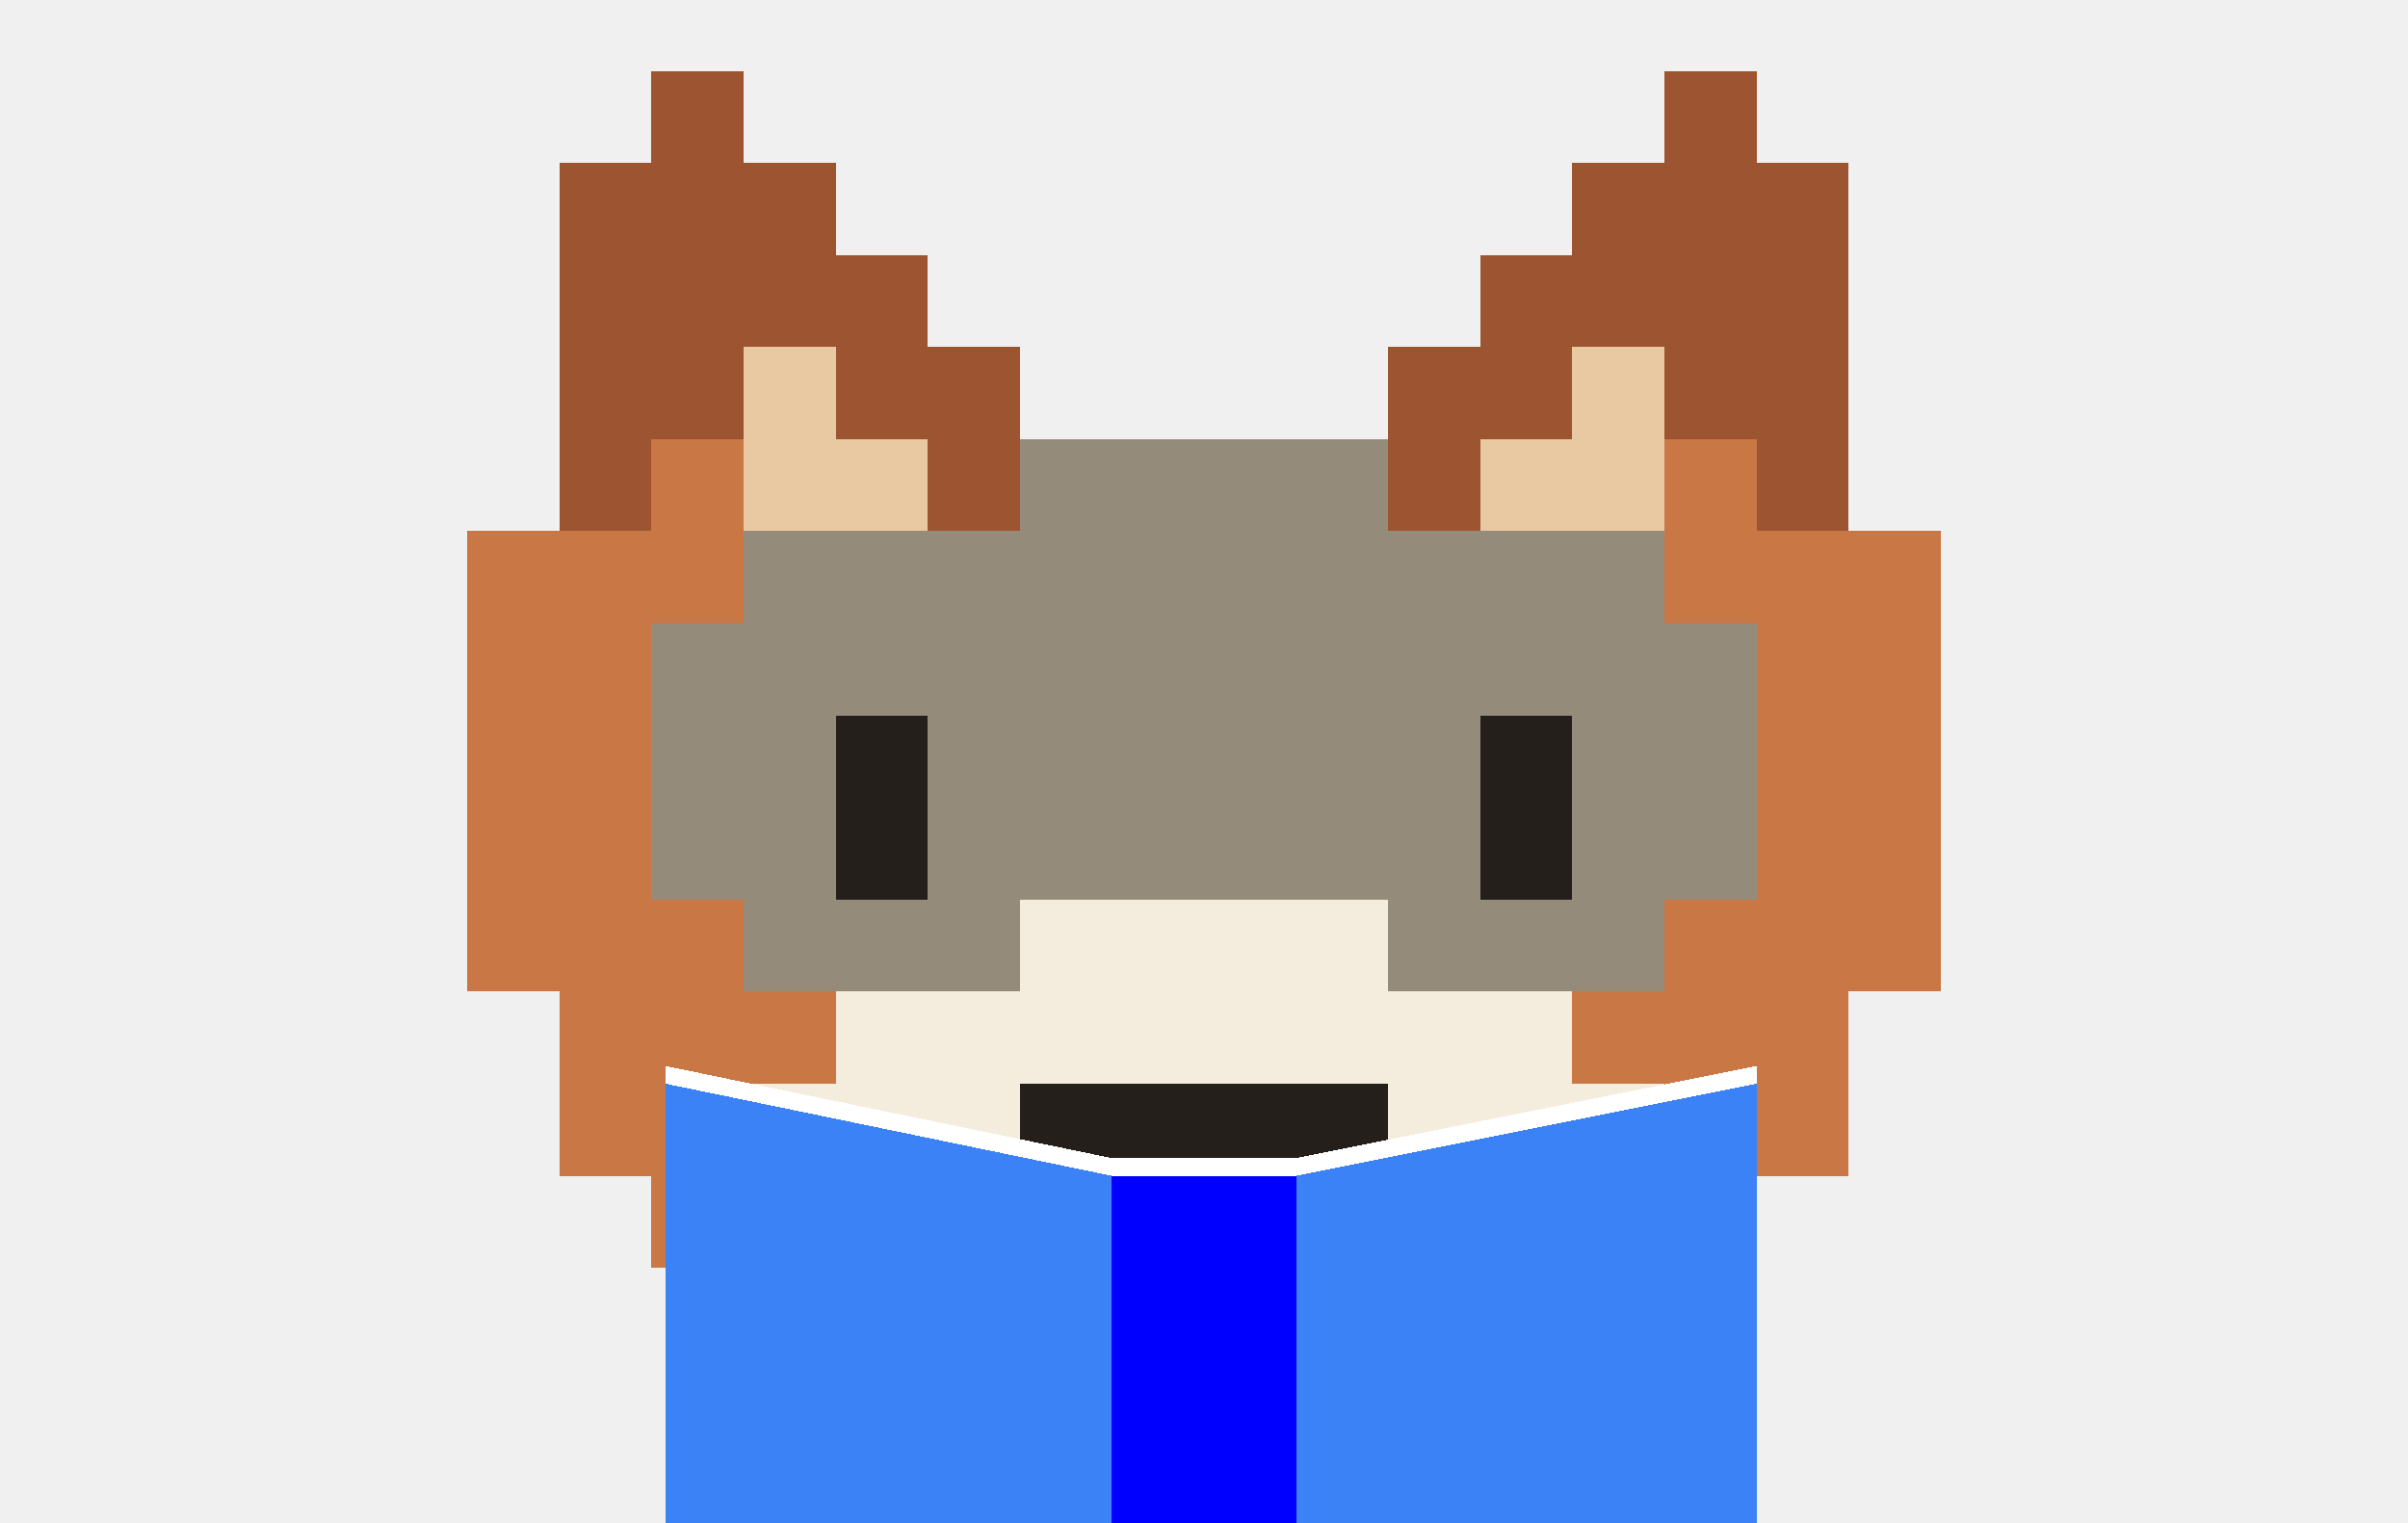
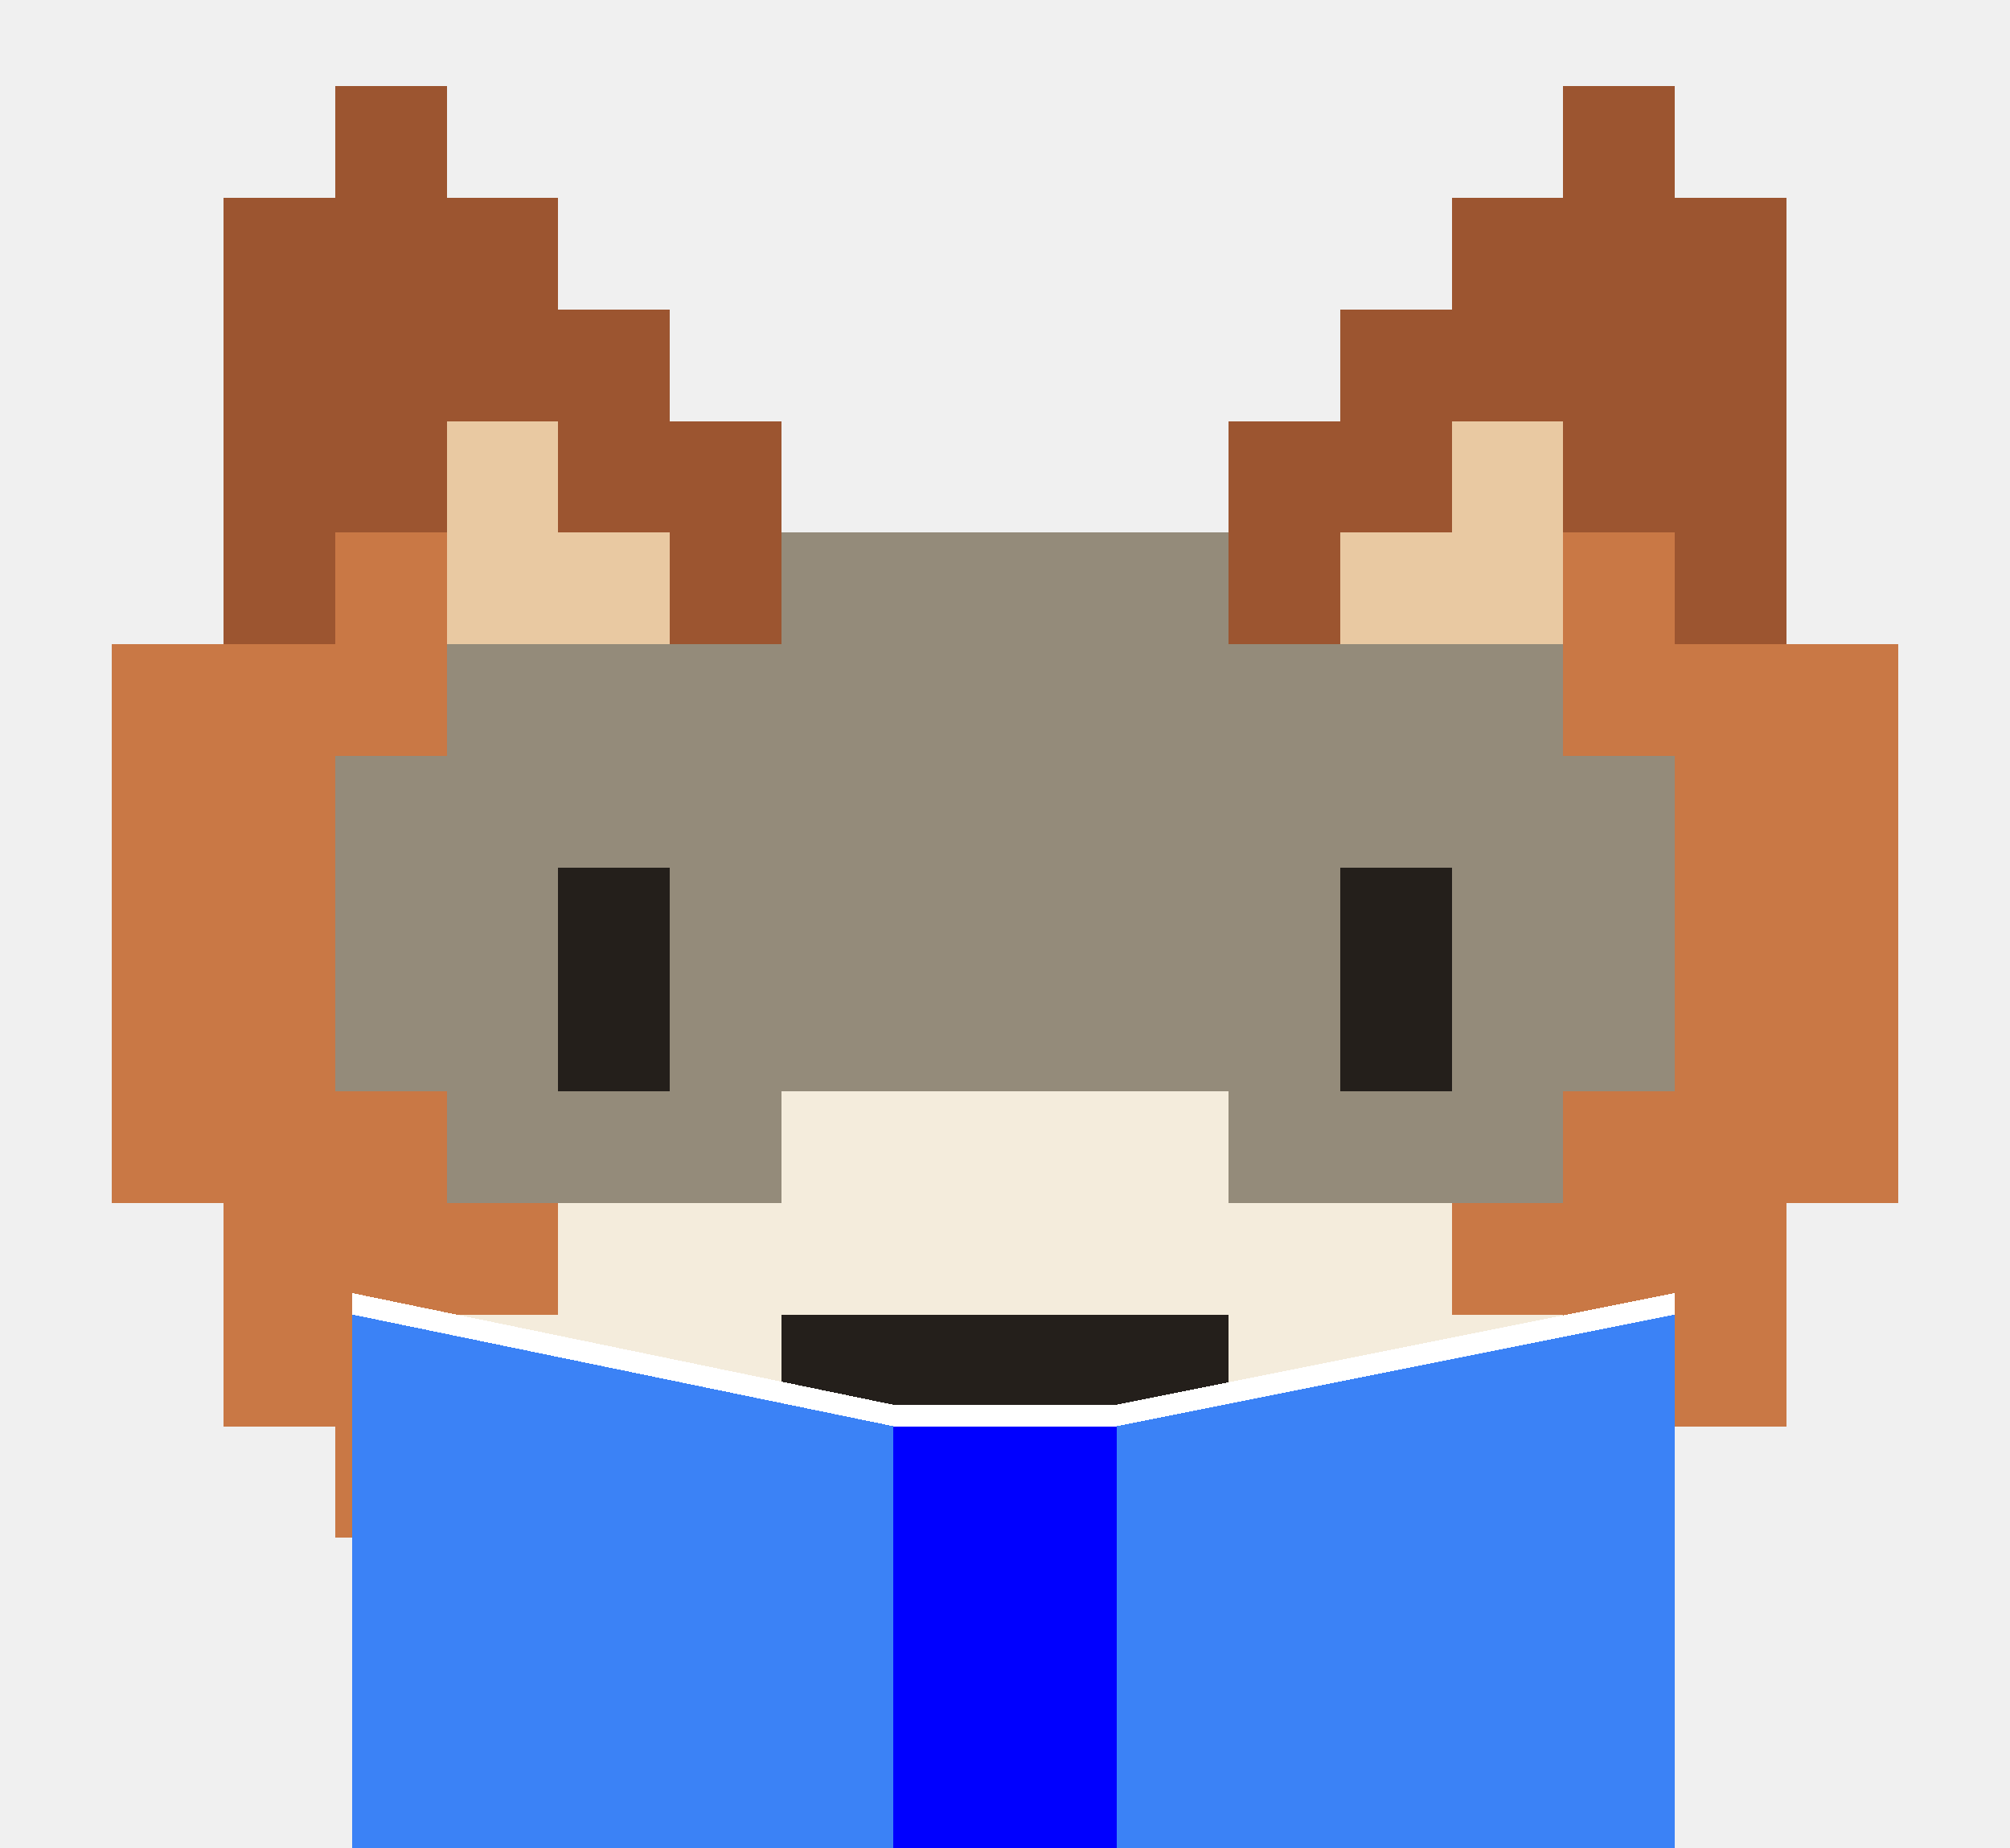
- <svg xmlns="http://www.w3.org/2000/svg" width="100%" viewBox="0 0 680 430" role="img" shape-rendering="crispEdges">
+ <svg xmlns="http://www.w3.org/2000/svg" width="100%" viewBox="0 0 468 430" role="img" shape-rendering="crispEdges">
  <g>
-     <rect x="184" y="20" width="26" height="26" fill="#9c5530" />
-     <rect x="470" y="20" width="26" height="26" fill="#9c5530" />
-     <rect x="158" y="46" width="78" height="26" fill="#9c5530" />
-     <rect x="444" y="46" width="78" height="26" fill="#9c5530" />
-     <rect x="158" y="72" width="104" height="26" fill="#9c5530" />
-     <rect x="418" y="72" width="104" height="26" fill="#9c5530" />
-     <rect x="158" y="98" width="52" height="26" fill="#9c5530" />
-     <rect x="210" y="98" width="26" height="26" fill="#e9c9a2" />
-     <rect x="236" y="98" width="52" height="26" fill="#9c5530" />
-     <rect x="392" y="98" width="52" height="26" fill="#9c5530" />
-     <rect x="444" y="98" width="26" height="26" fill="#e9c9a2" />
-     <rect x="470" y="98" width="52" height="26" fill="#9c5530" />
-     <rect x="158" y="124" width="26" height="26" fill="#9c5530" />
-     <rect x="184" y="124" width="26" height="26" fill="#c97845" />
-     <rect x="210" y="124" width="52" height="26" fill="#e9c9a2" />
-     <rect x="262" y="124" width="26" height="26" fill="#9c5530" />
-     <rect x="288" y="124" width="104" height="26" fill="#948b7a" />
-     <rect x="392" y="124" width="26" height="26" fill="#9c5530" />
-     <rect x="418" y="124" width="52" height="26" fill="#e9c9a2" />
-     <rect x="470" y="124" width="26" height="26" fill="#c97845" />
-     <rect x="496" y="124" width="26" height="26" fill="#9c5530" />
-     <rect x="132" y="150" width="78" height="26" fill="#c97845" />
-     <rect x="210" y="150" width="260" height="26" fill="#948b7a" />
-     <rect x="470" y="150" width="78" height="26" fill="#c97845" />
-     <rect x="132" y="176" width="52" height="26" fill="#c97845" />
-     <rect x="184" y="176" width="312" height="26" fill="#948b7a" />
-     <rect x="496" y="176" width="52" height="26" fill="#c97845" />
-     <rect x="132" y="202" width="52" height="26" fill="#c97845" />
-     <rect x="184" y="202" width="52" height="26" fill="#948b7a" />
-     <rect x="236" y="202" width="26" height="26" fill="#241f1b" />
-     <rect x="262" y="202" width="156" height="26" fill="#948b7a" />
-     <rect x="418" y="202" width="26" height="26" fill="#241f1b" />
-     <rect x="444" y="202" width="52" height="26" fill="#948b7a" />
-     <rect x="496" y="202" width="52" height="26" fill="#c97845" />
-     <rect x="132" y="228" width="52" height="26" fill="#c97845" />
-     <rect x="184" y="228" width="52" height="26" fill="#948b7a" />
-     <rect x="236" y="228" width="26" height="26" fill="#241f1b" />
-     <rect x="262" y="228" width="156" height="26" fill="#948b7a" />
-     <rect x="418" y="228" width="26" height="26" fill="#241f1b" />
-     <rect x="444" y="228" width="52" height="26" fill="#948b7a" />
-     <rect x="496" y="228" width="52" height="26" fill="#c97845" />
-     <rect x="132" y="254" width="78" height="26" fill="#c97845" />
-     <rect x="210" y="254" width="78" height="26" fill="#948b7a" />
-     <rect x="288" y="254" width="104" height="26" fill="#f4ecdc" />
-     <rect x="392" y="254" width="78" height="26" fill="#948b7a" />
-     <rect x="470" y="254" width="78" height="26" fill="#c97845" />
-     <rect x="158" y="280" width="78" height="26" fill="#c97845" />
-     <rect x="236" y="280" width="208" height="26" fill="#f4ecdc" />
-     <rect x="444" y="280" width="78" height="26" fill="#c97845" />
-     <rect x="158" y="306" width="52" height="26" fill="#c97845" />
-     <rect x="210" y="306" width="104" height="26" fill="#f4ecdc" />
-     <rect x="288" y="306" width="104" height="26" fill="#241f1b" />
-     <rect x="392" y="306" width="78" height="26" fill="#f4ecdc" />
-     <rect x="470" y="306" width="52" height="26" fill="#c97845" />
-     <rect x="184" y="332" width="52" height="26" fill="#c97845" />
-     <rect x="236" y="332" width="78" height="26" fill="#f4ecdc" />
-     <rect x="314" y="332" width="52" height="26" fill="#241f1b" />
-     <rect x="366" y="332" width="78" height="26" fill="#f4ecdc" />
-     <rect x="444" y="332" width="52" height="26" fill="#c97845" />
-     <rect x="236" y="358" width="208" height="26" fill="#f4ecdc" />
-     <rect x="288" y="384" width="104" height="26" fill="#f4ecdc" />
+     <rect x="78" y="20" width="26" height="26" fill="#9c5530" />
+     <rect x="364" y="20" width="26" height="26" fill="#9c5530" />
+     <rect x="52" y="46" width="78" height="26" fill="#9c5530" />
+     <rect x="338" y="46" width="78" height="26" fill="#9c5530" />
+     <rect x="52" y="72" width="104" height="26" fill="#9c5530" />
+     <rect x="312" y="72" width="104" height="26" fill="#9c5530" />
+     <rect x="52" y="98" width="52" height="26" fill="#9c5530" />
+     <rect x="104" y="98" width="26" height="26" fill="#e9c9a2" />
+     <rect x="130" y="98" width="52" height="26" fill="#9c5530" />
+     <rect x="286" y="98" width="52" height="26" fill="#9c5530" />
+     <rect x="338" y="98" width="26" height="26" fill="#e9c9a2" />
+     <rect x="364" y="98" width="52" height="26" fill="#9c5530" />
+     <rect x="52" y="124" width="26" height="26" fill="#9c5530" />
+     <rect x="78" y="124" width="26" height="26" fill="#c97845" />
+     <rect x="104" y="124" width="52" height="26" fill="#e9c9a2" />
+     <rect x="156" y="124" width="26" height="26" fill="#9c5530" />
+     <rect x="182" y="124" width="104" height="26" fill="#948b7a" />
+     <rect x="286" y="124" width="26" height="26" fill="#9c5530" />
+     <rect x="312" y="124" width="52" height="26" fill="#e9c9a2" />
+     <rect x="364" y="124" width="26" height="26" fill="#c97845" />
+     <rect x="390" y="124" width="26" height="26" fill="#9c5530" />
+     <rect x="26" y="150" width="78" height="26" fill="#c97845" />
+     <rect x="104" y="150" width="260" height="26" fill="#948b7a" />
+     <rect x="364" y="150" width="78" height="26" fill="#c97845" />
+     <rect x="26" y="176" width="52" height="26" fill="#c97845" />
+     <rect x="78" y="176" width="312" height="26" fill="#948b7a" />
+     <rect x="390" y="176" width="52" height="26" fill="#c97845" />
+     <rect x="26" y="202" width="52" height="26" fill="#c97845" />
+     <rect x="78" y="202" width="52" height="26" fill="#948b7a" />
+     <rect x="130" y="202" width="26" height="26" fill="#241f1b" />
+     <rect x="156" y="202" width="156" height="26" fill="#948b7a" />
+     <rect x="312" y="202" width="26" height="26" fill="#241f1b" />
+     <rect x="338" y="202" width="52" height="26" fill="#948b7a" />
+     <rect x="390" y="202" width="52" height="26" fill="#c97845" />
+     <rect x="26" y="228" width="52" height="26" fill="#c97845" />
+     <rect x="78" y="228" width="52" height="26" fill="#948b7a" />
+     <rect x="130" y="228" width="26" height="26" fill="#241f1b" />
+     <rect x="156" y="228" width="156" height="26" fill="#948b7a" />
+     <rect x="312" y="228" width="26" height="26" fill="#241f1b" />
+     <rect x="338" y="228" width="52" height="26" fill="#948b7a" />
+     <rect x="390" y="228" width="52" height="26" fill="#c97845" />
+     <rect x="26" y="254" width="78" height="26" fill="#c97845" />
+     <rect x="104" y="254" width="78" height="26" fill="#948b7a" />
+     <rect x="182" y="254" width="104" height="26" fill="#f4ecdc" />
+     <rect x="286" y="254" width="78" height="26" fill="#948b7a" />
+     <rect x="364" y="254" width="78" height="26" fill="#c97845" />
+     <rect x="52" y="280" width="78" height="26" fill="#c97845" />
+     <rect x="130" y="280" width="208" height="26" fill="#f4ecdc" />
+     <rect x="338" y="280" width="78" height="26" fill="#c97845" />
+     <rect x="52" y="306" width="52" height="26" fill="#c97845" />
+     <rect x="104" y="306" width="104" height="26" fill="#f4ecdc" />
+     <rect x="182" y="306" width="104" height="26" fill="#241f1b" />
+     <rect x="286" y="306" width="78" height="26" fill="#f4ecdc" />
+     <rect x="364" y="306" width="52" height="26" fill="#c97845" />
+     <rect x="78" y="332" width="52" height="26" fill="#c97845" />
+     <rect x="130" y="332" width="78" height="26" fill="#f4ecdc" />
+     <rect x="208" y="332" width="52" height="26" fill="#241f1b" />
+     <rect x="260" y="332" width="78" height="26" fill="#f4ecdc" />
+     <rect x="338" y="332" width="52" height="26" fill="#c97845" />
+     <rect x="130" y="358" width="208" height="26" fill="#f4ecdc" />
+     <rect x="182" y="384" width="104" height="26" fill="#f4ecdc" />
  </g>
  <g>
-     <rect x="314" y="332" width="52" height="104" fill="blue" />
-     <rect x="442" y="332" width="52" height="104" fill="blue" />
-     <polygon points="188,306 314,332 314,436 188,436" fill="#3b82f6" />
-     <polygon points="188,301 314,327 314,332 188,306" fill="#ffffff" />
-     <polygon points="314,327 366,327 366,332 314,332 " fill="#ffffff" />
-     <polygon points="366,332 496,306 496,436 366,436" fill="#3b82f6" />
-     <polygon points="366,332 366,327 496,301 496,306" fill="#ffffff" />
+     <rect x="208" y="332" width="52" height="104" fill="blue" />
+     <rect x="336" y="332" width="52" height="104" fill="blue" />
+     <polygon points="82,306 208,332 208,436 82,436" fill="#3b82f6" />
+     <polygon points="82,301 208,327 208,332 82,306" fill="#ffffff" />
+     <polygon points="208,327 260,327 260,332 208,332 " fill="#ffffff" />
+     <polygon points="260,332 390,306 390,436 260,436" fill="#3b82f6" />
+     <polygon points="260,332 260,327 390,301 390,306" fill="#ffffff" />
  </g>
</svg>
